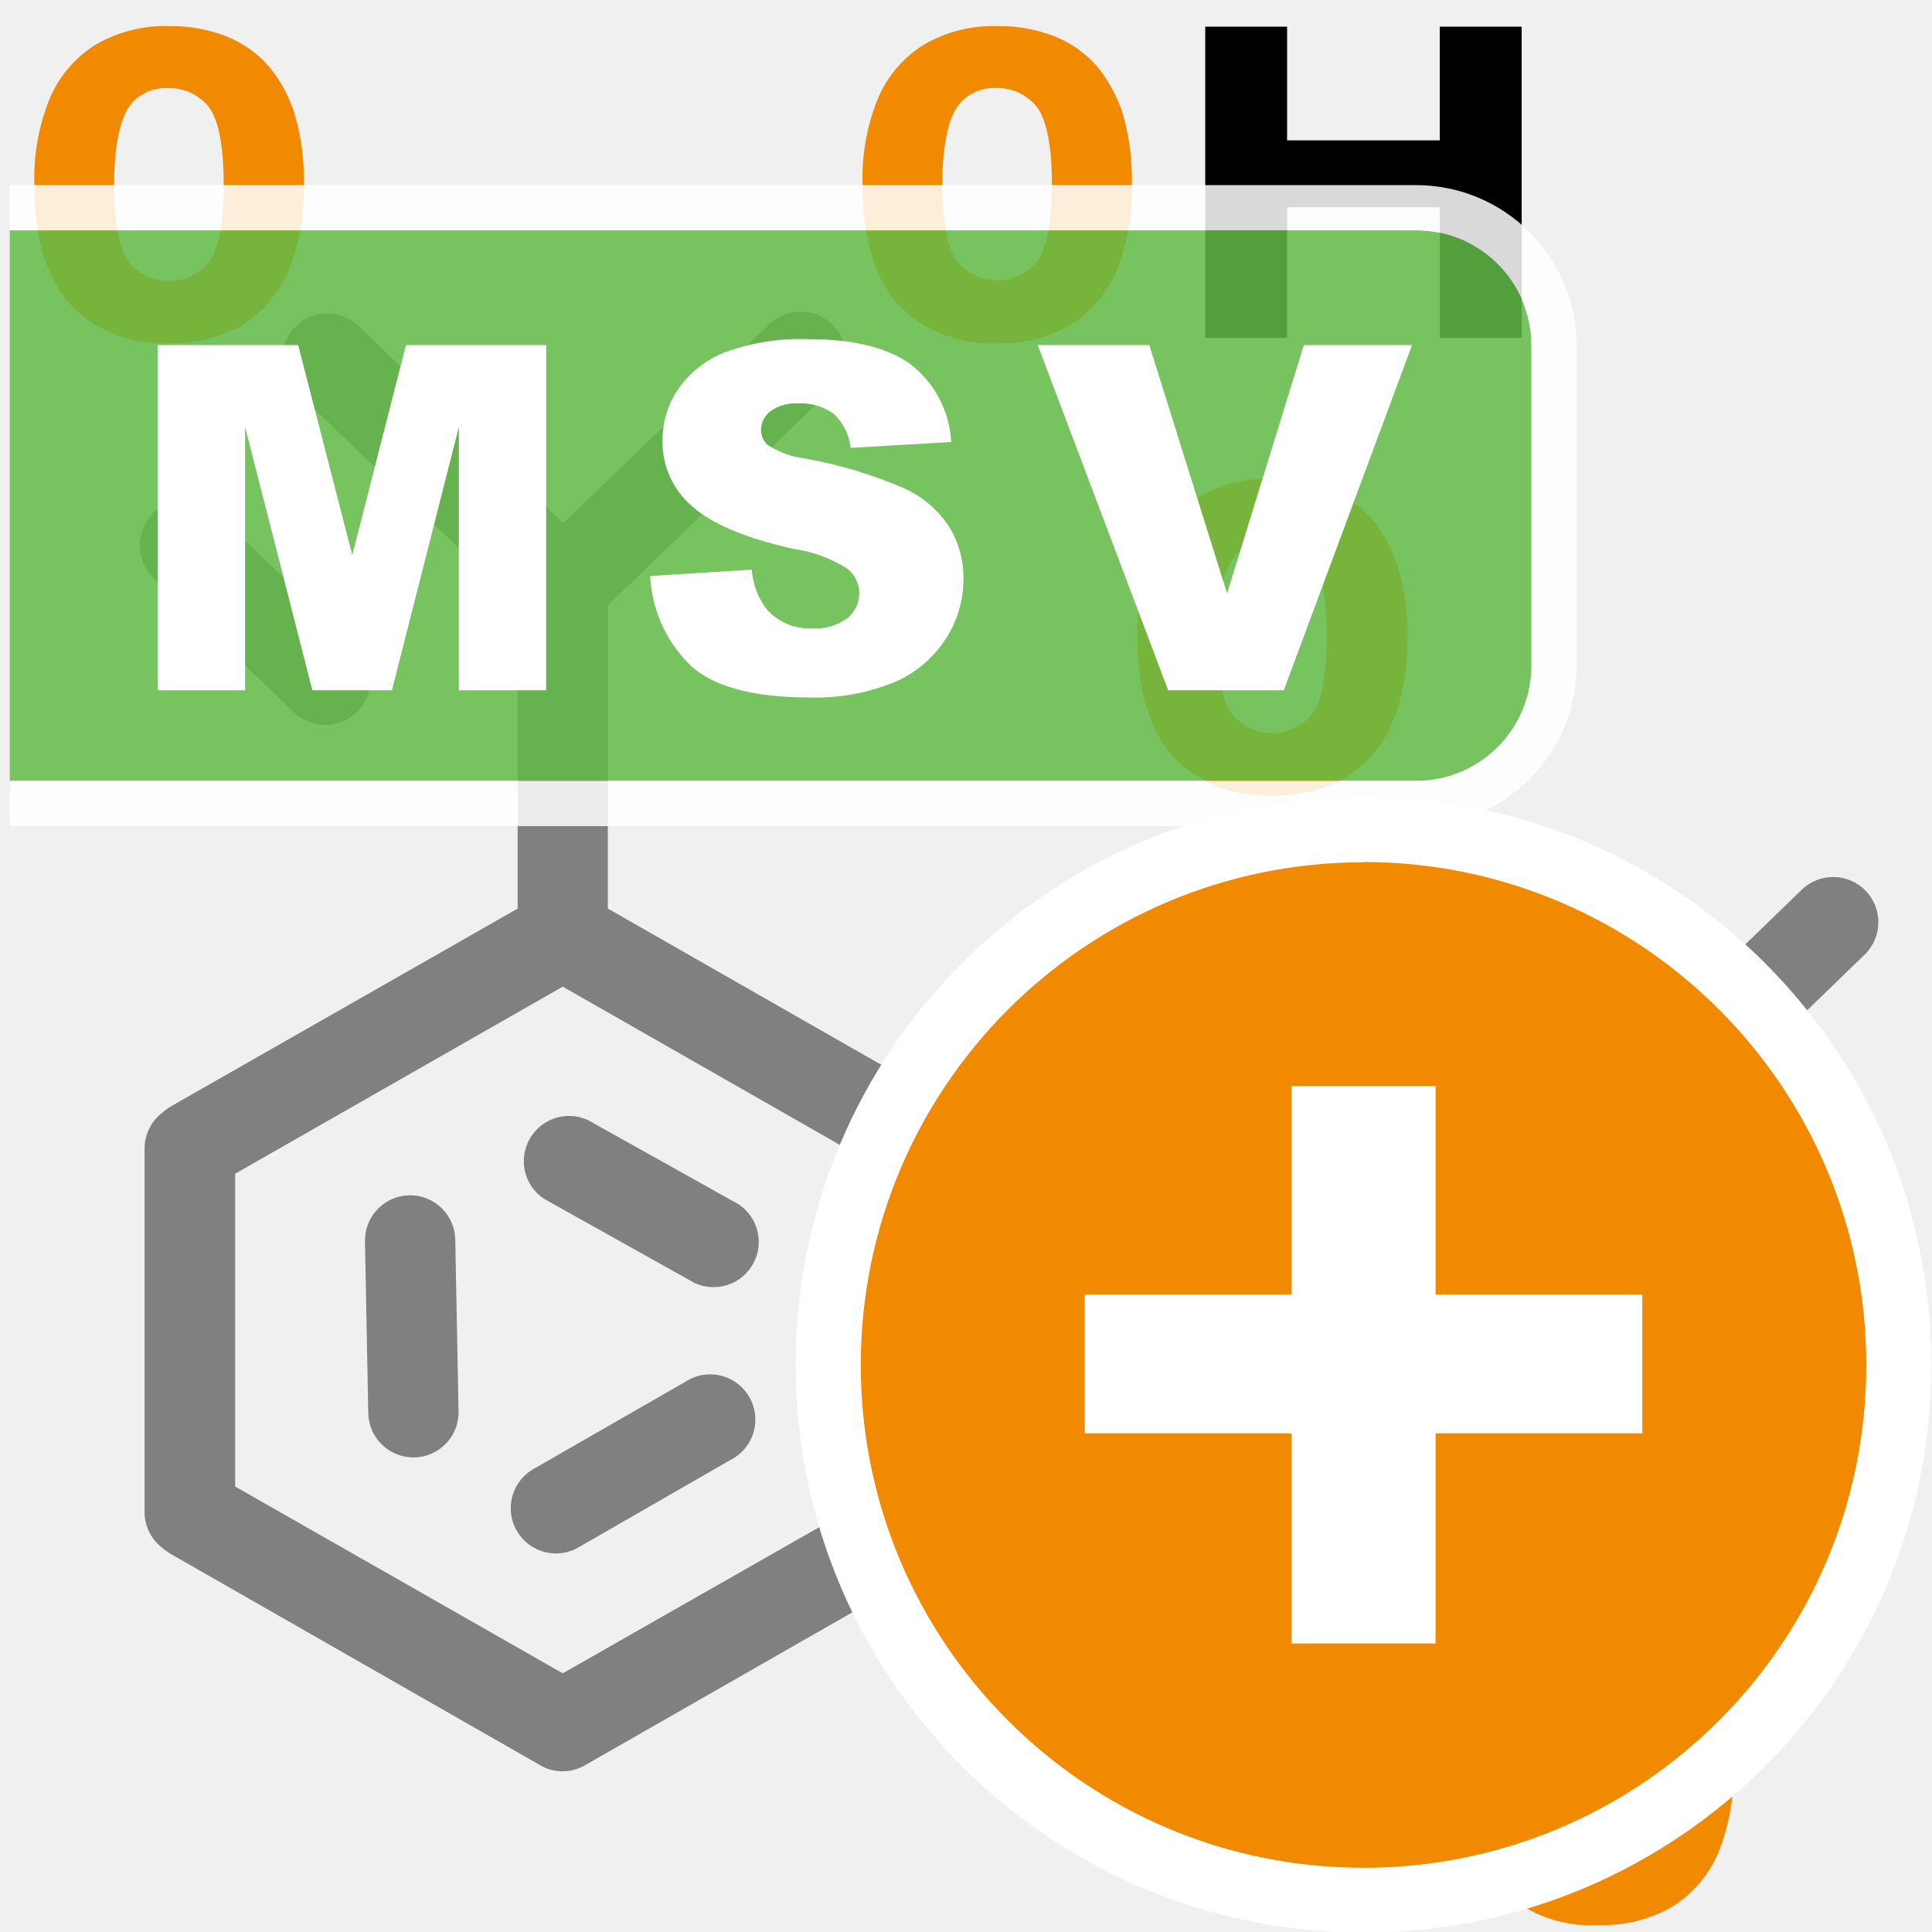
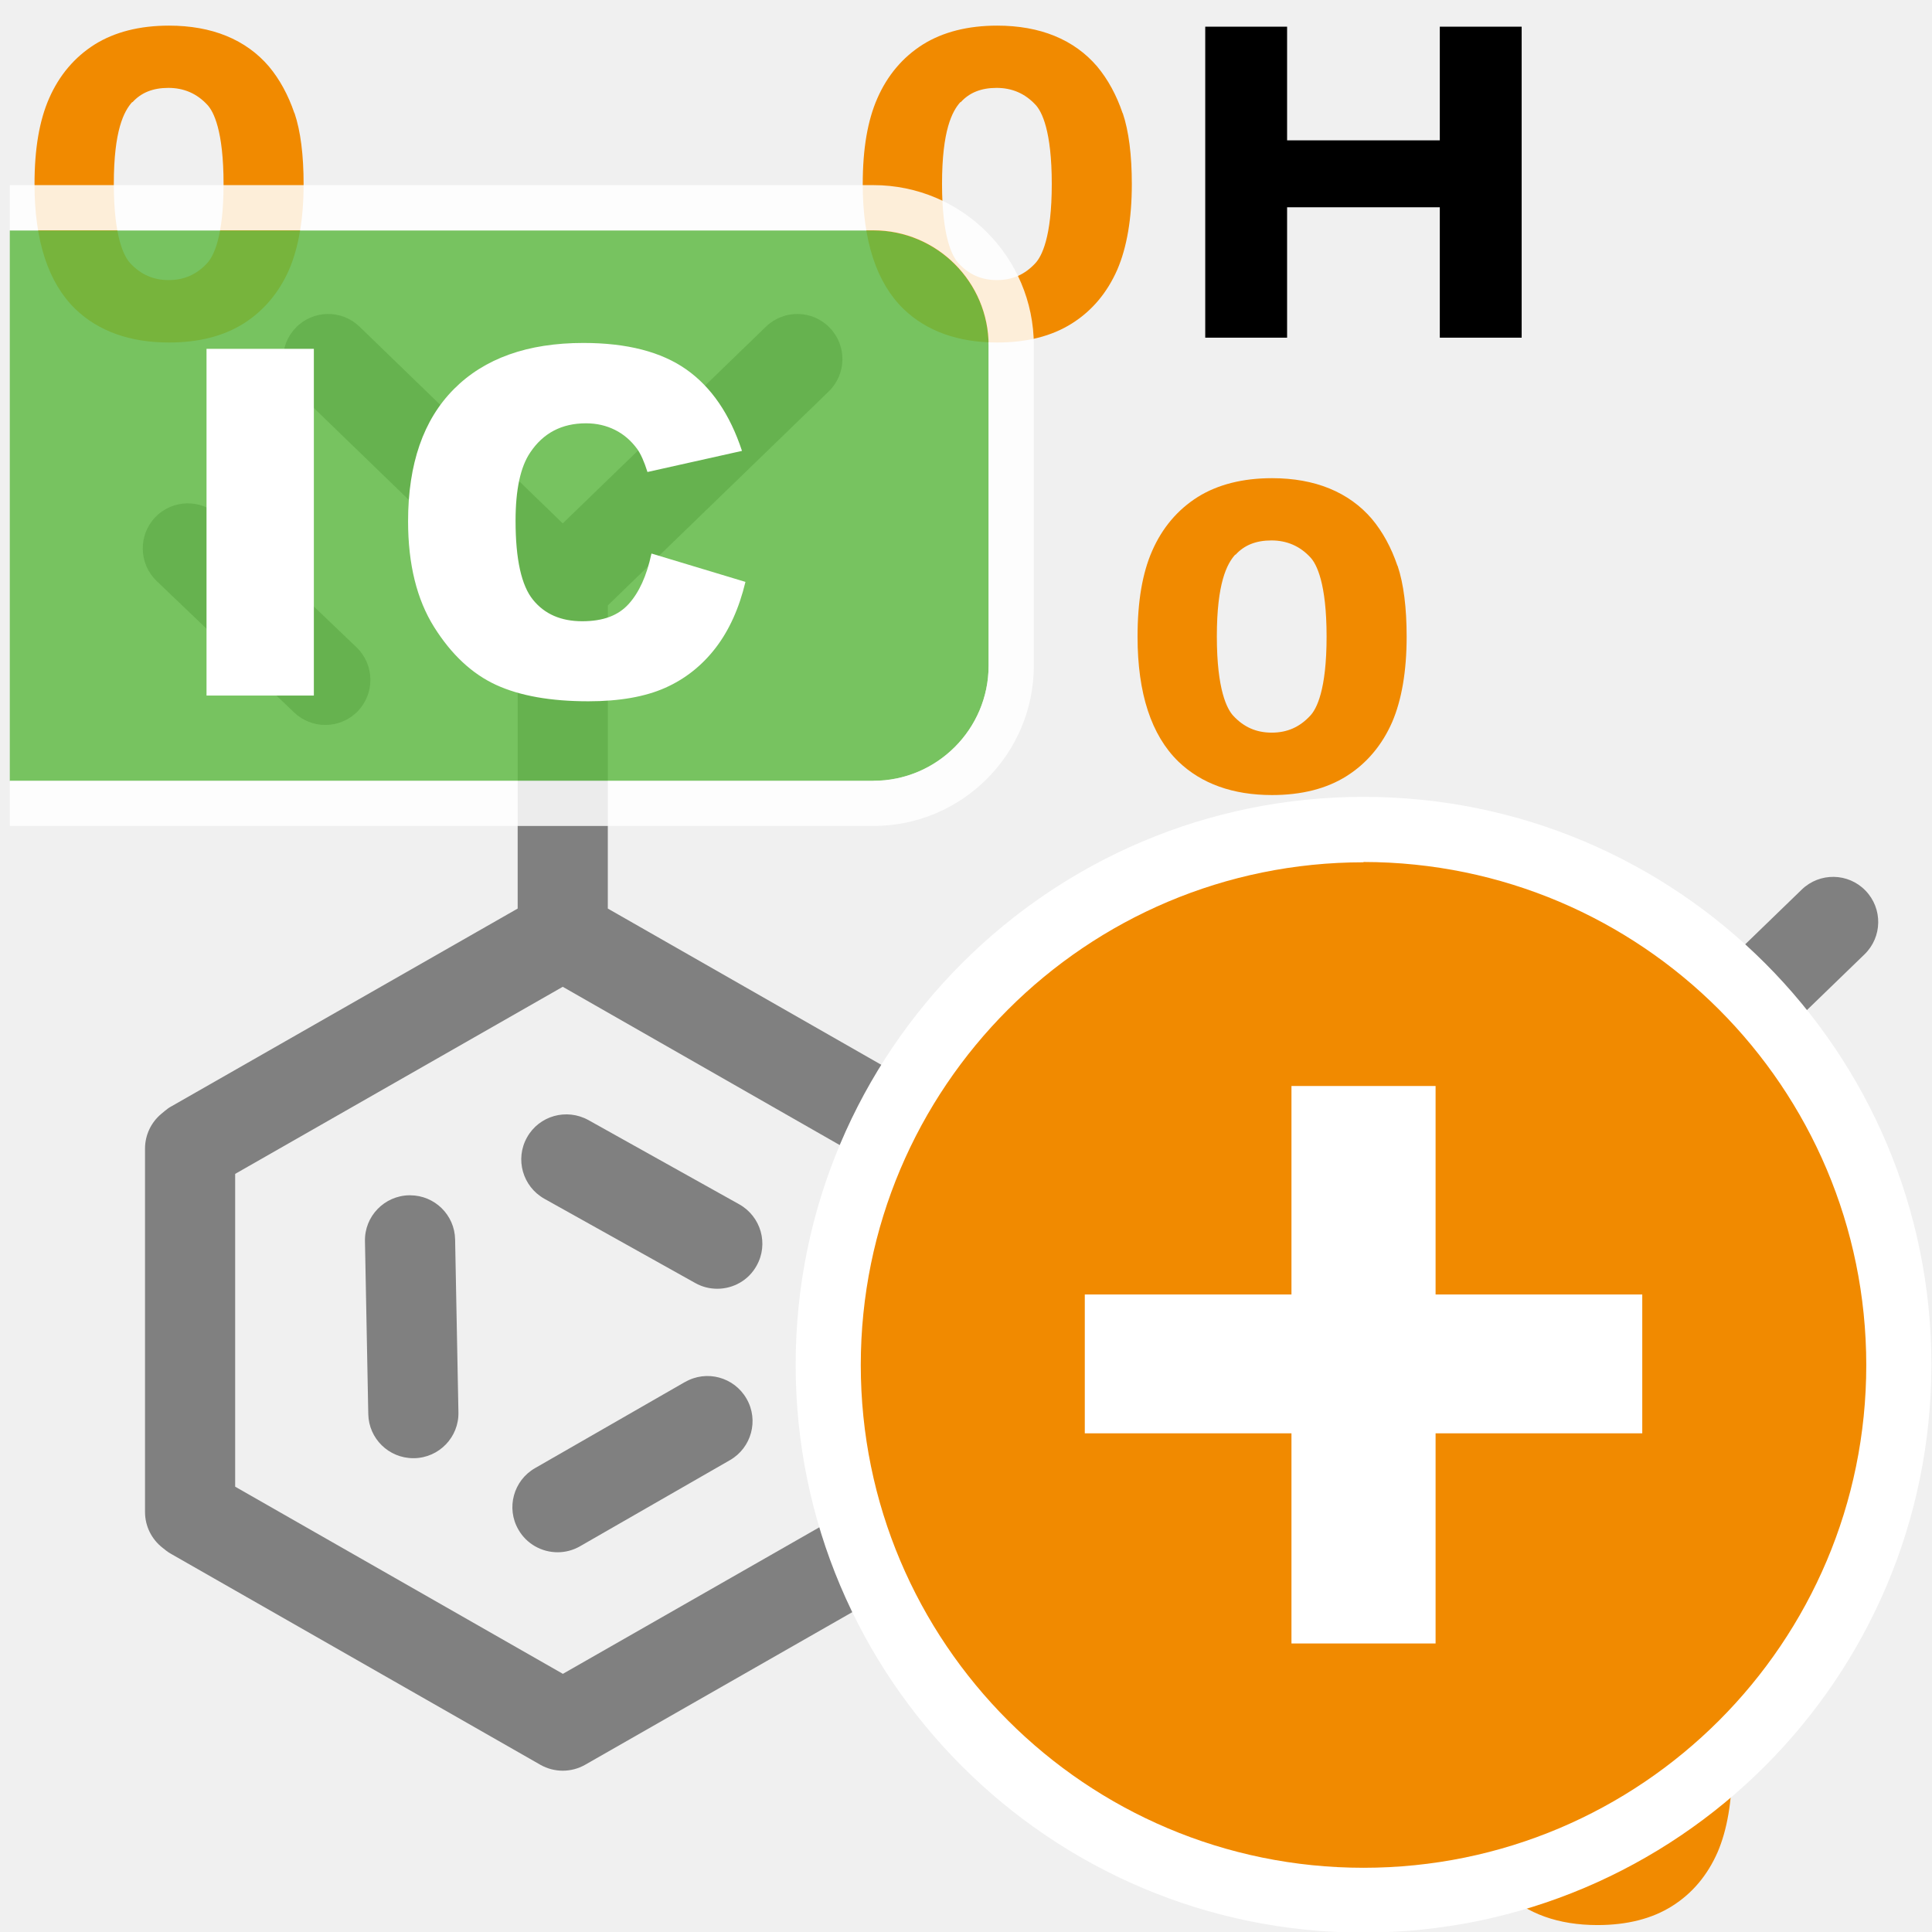
- <svg xmlns="http://www.w3.org/2000/svg" id="Layer_1" data-name="Layer 1" viewBox="0 0 128.16 128.16">
+ <svg xmlns="http://www.w3.org/2000/svg" id="Layer_1" viewBox="0 0 128.16 128.16">
  <defs>
-     <style>.cls-1{fill:#f18a00;}.cls-2{fill:gray;}.cls-3{fill:#62bb46;}.cls-3,.cls-4{opacity:0.85;}.cls-4,.cls-5{fill:#fff;}</style>
+     <style>.cls-1{fill:gray;}.cls-2,.cls-3{fill:#fff;}.cls-2,.cls-4{opacity:.85;}.cls-4{fill:#62bb46;}.cls-5{fill:#f18a00;}.cls-6{fill:#f18a00;}</style>
  </defs>
-   <path class="cls-1" d="M74.47,7.51a9.61,9.61,0,0,0-1.69-3.1,7.29,7.29,0,0,0-2.83-2,10,10,0,0,0-3.8-.68A9.14,9.14,0,0,0,61.22,3a7.79,7.79,0,0,0-3,3.57,14,14,0,0,0-1,5.7c0,3.74.91,6.53,2.7,8.27a8.6,8.6,0,0,0,6.22,2.23,9.17,9.17,0,0,0,4.94-1.26,7.87,7.87,0,0,0,3-3.58,14.52,14.52,0,0,0,1-5.66A15.63,15.63,0,0,0,74.47,7.51ZM63.73,6.78a3.05,3.05,0,0,1,2.38-.94A3.32,3.32,0,0,1,68.7,7c.4.44,1.08,1.7,1.08,5.26S69.1,17,68.7,17.46a3.45,3.45,0,0,1-5.11,0c-.4-.44-1.08-1.7-1.08-5.24C62.51,8.84,63.18,7.39,63.73,6.78Z" />
-   <polygon points="95.51 1.77 95.51 9.31 85.38 9.31 85.38 1.77 79.95 1.77 79.95 22.41 85.38 22.41 85.38 13.75 95.51 13.75 95.51 22.41 100.94 22.41 100.94 1.77 95.51 1.77" />
-   <path class="cls-1" d="M19.53,7.51a9.24,9.24,0,0,0-1.69-3.1,7.29,7.29,0,0,0-2.83-2,10,10,0,0,0-3.8-.68A9.18,9.18,0,0,0,6.28,3a7.85,7.85,0,0,0-3,3.57,14.15,14.15,0,0,0-1,5.7c0,3.74.91,6.53,2.71,8.27a8.59,8.59,0,0,0,6.21,2.23,9.21,9.21,0,0,0,4.95-1.26,7.85,7.85,0,0,0,3-3.58,14.33,14.33,0,0,0,1-5.66A15.29,15.29,0,0,0,19.53,7.51ZM8.79,6.78a3.09,3.09,0,0,1,2.39-.94A3.34,3.34,0,0,1,13.77,7c.4.44,1.07,1.7,1.07,5.26s-.67,4.8-1.07,5.24a3.32,3.32,0,0,1-2.56,1.13,3.32,3.32,0,0,1-2.56-1.13c-.4-.44-1.08-1.7-1.08-5.24C7.57,8.84,8.24,7.39,8.79,6.78Z" />
-   <path class="cls-1" d="M92.7,37.53A9.24,9.24,0,0,0,91,34.43a7.41,7.41,0,0,0-2.83-2,10,10,0,0,0-3.8-.68A9.19,9.19,0,0,0,79.45,33a7.78,7.78,0,0,0-3,3.56,14.21,14.21,0,0,0-1,5.7c0,3.75.91,6.54,2.71,8.28a8.59,8.59,0,0,0,6.21,2.22,9.21,9.21,0,0,0,5-1.25,7.85,7.85,0,0,0,3-3.58,14.38,14.38,0,0,0,1-5.67A15.26,15.26,0,0,0,92.7,37.53ZM82,36.8a3.06,3.06,0,0,1,2.39-.95A3.35,3.35,0,0,1,86.94,37c.4.43,1.07,1.69,1.07,5.25s-.67,4.81-1.07,5.25a3.46,3.46,0,0,1-5.12,0c-.4-.44-1.08-1.7-1.08-5.25C80.74,38.86,81.41,37.41,82,36.8Z" />
-   <path class="cls-1" d="M114.29,112.49a9.34,9.34,0,0,0-1.69-3.1,7.29,7.29,0,0,0-2.83-2,10,10,0,0,0-3.8-.68,9.18,9.18,0,0,0-4.93,1.25,7.85,7.85,0,0,0-3,3.57,14.13,14.13,0,0,0-1,5.69c0,3.75.91,6.54,2.71,8.28A8.59,8.59,0,0,0,106,127.7a9.21,9.21,0,0,0,5-1.26,7.85,7.85,0,0,0,3-3.58,14.35,14.35,0,0,0,1-5.67A15.26,15.26,0,0,0,114.29,112.49Zm-10.74-.73a3.09,3.09,0,0,1,2.39-.94,3.34,3.34,0,0,1,2.59,1.12c.4.44,1.07,1.69,1.07,5.25s-.67,4.81-1.07,5.25a3.46,3.46,0,0,1-5.12,0c-.4-.44-1.08-1.7-1.08-5.25C102.33,113.82,103,112.37,103.55,111.76Z" />
-   <path class="cls-2" d="M19.51,47.26a3,3,0,0,0,2.07.83,3,3,0,0,0,2.16-.93,3,3,0,0,0-.09-4.23l-9.12-8.72a3,3,0,1,0-4.13,4.32Z" />
-   <path class="cls-2" d="M75.52,59,61.64,72.45,40.32,60.27V40.15L55,26a3,3,0,1,0-4.16-4.29l-13.48,13-13.48-13A3,3,0,1,0,19.69,26L34.34,40.15V60.27l-23,13.12a3.52,3.52,0,0,0-.42.29l-.24.2a3,3,0,0,0-1.09,2.31V100.3a3,3,0,0,0,1.16,2.37l.24.19.35.23,24.48,14a2.94,2.94,0,0,0,3,0l24.48-14,.35-.23.24-.19.11-.12a3.45,3.45,0,0,0,.28-.26l.17-.21a3.28,3.28,0,0,0,.2-.31,2.53,2.53,0,0,0,.12-.23,2.46,2.46,0,0,0,.14-.38c0-.07,0-.14.07-.22a2.76,2.76,0,0,0,0-.51.51.51,0,0,0,0-.13V77.49L79.68,63.31A3,3,0,0,0,75.52,59ZM37.33,111,15.6,98.61V77.86L37.33,65.45,59.06,77.86V98.62Z" />
-   <path class="cls-2" d="M123.75,59.08a3,3,0,0,0-4.22-.07L106.05,72.06,92.57,59a3,3,0,0,0-4.16,4.3l14.65,14.18V100.3a3,3,0,0,0,6,0V77.49l14.65-14.18A3,3,0,0,0,123.75,59.08Z" />
-   <path class="cls-2" d="M89.19,80.58a3,3,0,0,0-3,3V98.86a3,3,0,0,0,6,0V83.57A3,3,0,0,0,89.19,80.58Z" />
-   <path class="cls-2" d="M49,79.89,39,74.3a3,3,0,0,0-2.92,5.22l10,5.59A3,3,0,0,0,49,79.89Z" />
-   <path class="cls-2" d="M27.2,79.29h-.05a3,3,0,0,0-2.94,3l.22,11.46a3,3,0,0,0,3,2.93h.06a3,3,0,0,0,2.93-3l-.22-11.46A3,3,0,0,0,27.2,79.29Z" />
-   <path class="cls-2" d="M45.43,91.68l-9.94,5.71a3,3,0,1,0,3,5.19l9.94-5.72a3,3,0,1,0-3-5.18Z" />
-   <path class="cls-3" d="M93.94,51.8a7.65,7.65,0,0,0,7.65-7.64V22.92a7.65,7.65,0,0,0-7.65-7.64H.65v-1.5h0V53.3h0V51.8Z" />
-   <path class="cls-4" d="M93.94,12.28H.65v3H93.94a7.65,7.65,0,0,1,7.65,7.64V44.16a7.65,7.65,0,0,1-7.65,7.64H.65v3H93.94a10.66,10.66,0,0,0,10.65-10.64V22.92A10.66,10.66,0,0,0,93.94,12.28Z" />
-   <path class="cls-5" d="M10.47,22.89h9.31l3.59,13.93,3.56-13.93h9.3v22.9H30.44V28.32L26,45.79H20.72L16.26,28.32V45.79H10.47Z" />
-   <path class="cls-5" d="M43.13,38.21l6.74-.42a5,5,0,0,0,.89,2.5,3.72,3.72,0,0,0,3.12,1.39A3.45,3.45,0,0,0,56.22,41,2.14,2.14,0,0,0,57,39.32a2.1,2.1,0,0,0-.78-1.59,9.14,9.14,0,0,0-3.63-1.33c-3.1-.7-5.32-1.62-6.64-2.78a5.61,5.61,0,0,1-2-4.42,6,6,0,0,1,1-3.34,6.89,6.89,0,0,1,3.08-2.47,14.56,14.56,0,0,1,5.63-.89q4.39,0,6.7,1.63a7,7,0,0,1,2.74,5.19l-6.67.39a3.6,3.6,0,0,0-1.12-2.25,3.64,3.64,0,0,0-2.35-.7,2.9,2.9,0,0,0-1.86.52,1.63,1.63,0,0,0-.62,1.28,1.28,1.28,0,0,0,.51,1,5.88,5.88,0,0,0,2.38.85,29.62,29.62,0,0,1,6.65,2A7,7,0,0,1,63,35a6.43,6.43,0,0,1,.91,3.39,7.2,7.2,0,0,1-1.22,4.06,7.58,7.58,0,0,1-3.4,2.82,13.8,13.8,0,0,1-5.52,1q-5.84,0-8.09-2.25A8.87,8.87,0,0,1,43.13,38.21Z" />
-   <path class="cls-5" d="M68.84,22.89h7.4L81.4,39.37l5.09-16.48h7.18l-8.51,22.9H77.49Z" />
-   <circle class="cls-1" cx="90.45" cy="90.53" r="35.51" />
-   <path class="cls-5" d="M90.45,128.2a37.67,37.67,0,1,1,37.67-37.67A37.67,37.67,0,0,1,90.45,128.2Zm0-71A33.35,33.35,0,1,0,123.8,90.55h0A33.38,33.38,0,0,0,90.45,57.18Z" />
-   <polygon class="cls-5" points="95.23 109.02 85.67 109.02 85.67 95.08 71.96 95.08 71.96 85.87 85.67 85.87 85.67 72.04 95.23 72.04 95.23 85.87 108.94 85.87 108.94 95.08 95.23 95.08 95.23 109.02" />
+   <path class="cls-6" d="M74.47,7.51c-.41-1.21-.98-2.25-1.69-3.1-.75-.88-1.7-1.57-2.83-2.03-1.1-.45-2.38-.68-3.8-.68-1.94,0-3.6.42-4.93,1.25-1.33.84-2.35,2.04-3.02,3.57-.65,1.48-.97,3.35-.97,5.7,0,3.75.91,6.53,2.71,8.28,1.53,1.47,3.62,2.22,6.21,2.22,1.96,0,3.62-.42,4.95-1.26,1.34-.84,2.35-2.05,3.02-3.58.63-1.47.96-3.37.96-5.67,0-1.92-.2-3.51-.6-4.7ZM63.73,6.78c.58-.64,1.36-.95,2.38-.95s1.89.37,2.59,1.13c.4.43,1.07,1.69,1.07,5.25s-.68,4.8-1.08,5.24c-.7.76-1.53,1.13-2.56,1.13s-1.86-.37-2.56-1.13c-.4-.44-1.08-1.7-1.08-5.25s.67-4.82,1.22-5.43Z" />
+   <polygon points="95.51 1.77 95.51 9.31 85.38 9.31 85.38 1.77 79.95 1.77 79.95 22.4 85.38 22.4 85.38 13.75 95.51 13.75 95.51 22.4 100.94 22.4 100.94 1.77 95.51 1.77" />
+   <path class="cls-6" d="M19.53,7.51c-.41-1.21-.98-2.25-1.69-3.1-.75-.88-1.7-1.57-2.83-2.03-1.1-.45-2.38-.68-3.8-.68-1.94,0-3.6.42-4.93,1.25-1.33.84-2.35,2.04-3.02,3.57-.65,1.48-.97,3.35-.97,5.7,0,3.75.91,6.53,2.71,8.28,1.53,1.47,3.62,2.22,6.21,2.22,1.96,0,3.62-.42,4.95-1.26,1.33-.84,2.35-2.05,3.02-3.58.63-1.47.96-3.37.96-5.67,0-1.92-.2-3.51-.6-4.7ZM8.79,6.78c.58-.64,1.36-.95,2.38-.95s1.89.37,2.59,1.13c.4.43,1.07,1.69,1.07,5.25s-.68,4.8-1.08,5.24c-.7.76-1.54,1.13-2.56,1.13s-1.86-.37-2.56-1.13c-.4-.44-1.08-1.7-1.08-5.25s.67-4.82,1.22-5.43Z" />
+   <path class="cls-6" d="M92.7,37.53c-.41-1.21-.98-2.25-1.69-3.1-.75-.88-1.7-1.57-2.83-2.03-1.1-.45-2.38-.68-3.8-.68-1.94,0-3.6.42-4.93,1.25-1.33.84-2.35,2.04-3.02,3.57-.65,1.48-.97,3.35-.97,5.7,0,3.75.91,6.53,2.71,8.28,1.53,1.47,3.62,2.22,6.21,2.22,1.96,0,3.62-.42,4.95-1.26,1.33-.84,2.35-2.05,3.02-3.58.63-1.47.96-3.37.96-5.67,0-1.92-.2-3.51-.6-4.7ZM81.96,36.8c.58-.64,1.36-.95,2.38-.95s1.89.37,2.59,1.13c.4.43,1.07,1.69,1.07,5.25s-.67,4.8-1.08,5.24c-.7.76-1.53,1.13-2.56,1.13s-1.86-.37-2.56-1.13c-.4-.44-1.08-1.7-1.08-5.25s.67-4.82,1.22-5.43Z" />
+   <path class="cls-6" d="M114.29,112.49c-.41-1.21-.97-2.25-1.69-3.1-.75-.88-1.7-1.57-2.83-2.03-1.1-.45-2.38-.68-3.8-.68-1.94,0-3.6.42-4.93,1.25-1.33.84-2.35,2.04-3.02,3.57-.65,1.48-.97,3.35-.97,5.7,0,3.75.91,6.53,2.71,8.28,1.53,1.47,3.62,2.22,6.21,2.22,1.96,0,3.62-.42,4.95-1.26,1.34-.84,2.35-2.05,3.02-3.58.63-1.47.96-3.37.96-5.67,0-1.92-.2-3.5-.6-4.7ZM103.55,111.76c.58-.64,1.36-.95,2.38-.95s1.89.37,2.59,1.12c.4.43,1.07,1.69,1.07,5.25s-.68,4.8-1.08,5.24c-.7.76-1.53,1.13-2.56,1.13s-1.86-.37-2.56-1.13c-.4-.44-1.08-1.7-1.08-5.25s.67-4.82,1.22-5.43Z" />
+   <path class="cls-1" d="M19.51,47.26c.58.55,1.32.83,2.07.83.79,0,1.57-.31,2.16-.92,1.14-1.19,1.1-3.09-.09-4.23l-9.12-8.72c-1.19-1.14-3.09-1.1-4.23.09-1.14,1.19-1.1,3.09.09,4.23l9.12,8.72Z" />
+   <path class="cls-1" d="M75.52,59.01l-13.88,13.44-21.32-12.18v-20.11l14.65-14.19c1.19-1.15,1.22-3.04.07-4.23-1.15-1.19-3.04-1.22-4.23-.07l-13.48,13.05-13.48-13.05c-1.19-1.15-3.08-1.12-4.23.07-1.15,1.19-1.12,3.08.07,4.23l14.65,14.18v20.12l-22.97,13.12c-.15.08-.29.18-.42.29l-.24.2c-.69.57-1.09,1.42-1.09,2.31v24.11c0,.93.43,1.8,1.16,2.37l.24.19c.11.09.23.16.35.23l24.48,13.98c.46.26.97.39,1.48.39s1.02-.13,1.48-.39l24.47-13.98c.12-.07.24-.15.35-.23l.24-.19s.07-.08.12-.11c.1-.08.19-.17.27-.27.06-.07.12-.13.17-.2.07-.1.14-.21.2-.32.04-.07.09-.15.12-.23.06-.12.1-.25.13-.38.02-.08.05-.15.07-.22.04-.16.05-.33.06-.5,0-.05.02-.09.02-.13v-22.81l14.64-14.18c1.19-1.15,1.22-3.04.07-4.23-1.15-1.19-3.04-1.22-4.23-.07ZM37.33,111.03l-21.73-12.41v-20.75l21.73-12.41,21.72,12.41v20.76l-21.72,12.41Z" />
+   <path class="cls-1" d="M123.75,59.08c-1.15-1.19-3.04-1.22-4.23-.07l-13.48,13.05-13.48-13.05c-1.19-1.15-3.08-1.12-4.23.07-1.15,1.19-1.12,3.08.07,4.23l14.65,14.18v22.81c0,1.65,1.34,2.99,2.99,2.99s2.99-1.34,2.99-2.99v-22.81l14.65-14.18c1.19-1.15,1.22-3.04.07-4.23Z" />
+   <path class="cls-1" d="M89.19,80.58c-1.65,0-2.99,1.34-2.99,2.99v15.29c0,1.65,1.34,2.99,2.99,2.99s2.99-1.34,2.99-2.99v-15.29c0-1.65-1.34-2.99-2.99-2.99Z" />
+   <path class="cls-1" d="M49.04,79.89l-10.01-5.59c-1.45-.8-3.27-.29-4.07,1.15-.81,1.44-.29,3.26,1.15,4.07l10.01,5.59c.46.26.96.38,1.46.38,1.05,0,2.07-.55,2.61-1.53.81-1.44.29-3.26-1.15-4.07Z" />
+   <path class="cls-1" d="M27.2,79.29s-.04,0-.06,0c-1.65.03-2.97,1.4-2.93,3.05l.22,11.46c.03,1.63,1.36,2.93,2.99,2.93.02,0,.04,0,.06,0,1.65-.03,2.97-1.4,2.93-3.05l-.22-11.46c-.03-1.63-1.36-2.93-2.99-2.93Z" />
+   <path class="cls-1" d="M45.43,91.68l-9.94,5.71c-1.43.82-1.93,2.65-1.1,4.08.55.96,1.56,1.5,2.6,1.5.51,0,1.02-.13,1.49-.4l9.94-5.71c1.43-.82,1.93-2.65,1.1-4.08-.82-1.43-2.65-1.93-4.08-1.1Z" />
+   <path class="cls-4" d="M57.94,51.8c4.21,0,7.64-3.43,7.64-7.64v-21.23c0-4.21-3.43-7.64-7.64-7.64H.65v-1.5h0v39.52h0v-1.5h57.29Z" />
+   <path class="cls-2" d="M57.94,12.28H.65v3h57.29c4.21,0,7.64,3.43,7.64,7.64v21.23c0,4.21-3.43,7.64-7.64,7.64H.65v3h57.29c5.87,0,10.64-4.77,10.64-10.64v-21.23c0-5.87-4.77-10.64-10.64-10.64Z" />
+   <path class="cls-3" d="M13.7,23.14h7.12v23h-7.12v-23Z" />
+   <path class="cls-3" d="M43.22,36.72l6.23,1.88c-.42,1.75-1.08,3.21-1.98,4.38-.9,1.17-2.02,2.06-3.35,2.65s-3.03.89-5.09.89c-2.5,0-4.54-.36-6.13-1.09-1.58-.73-2.95-2-4.1-3.83-1.15-1.83-1.73-4.17-1.73-7.02,0-3.8,1.01-6.73,3.04-8.77s4.89-3.06,8.59-3.06c2.9,0,5.17.59,6.83,1.76,1.66,1.17,2.89,2.97,3.69,5.4l-6.27,1.4c-.22-.7-.45-1.21-.69-1.54-.4-.54-.88-.96-1.46-1.25s-1.22-.44-1.93-.44c-1.61,0-2.84.65-3.7,1.94-.65.96-.97,2.47-.97,4.53,0,2.55.39,4.3,1.16,5.24.77.95,1.86,1.42,3.26,1.42s2.39-.38,3.08-1.14,1.2-1.87,1.51-3.33Z" />
+   <circle class="cls-5" cx="90.45" cy="90.53" r="35.51" />
+   <path class="cls-3" d="M90.45,128.2c-20.8,0-37.67-16.87-37.67-37.67s16.87-37.67,37.67-37.67c20.8,0,37.67,16.87,37.67,37.67-.02,20.8-16.87,37.65-37.67,37.67ZM90.45,57.2c-18.42,0-33.35,14.93-33.35,33.35s14.93,33.35,33.35,33.35,33.35-14.93,33.35-33.35h0c-.01-18.42-14.93-33.35-33.35-33.37v.02Z" />
+   <polygon class="cls-3" points="95.23 109.02 85.67 109.02 85.67 95.08 71.96 95.08 71.96 85.87 85.67 85.87 85.67 72.04 95.23 72.04 95.23 85.87 108.94 85.87 108.94 95.08 95.23 95.08 95.23 109.02" />
</svg>
